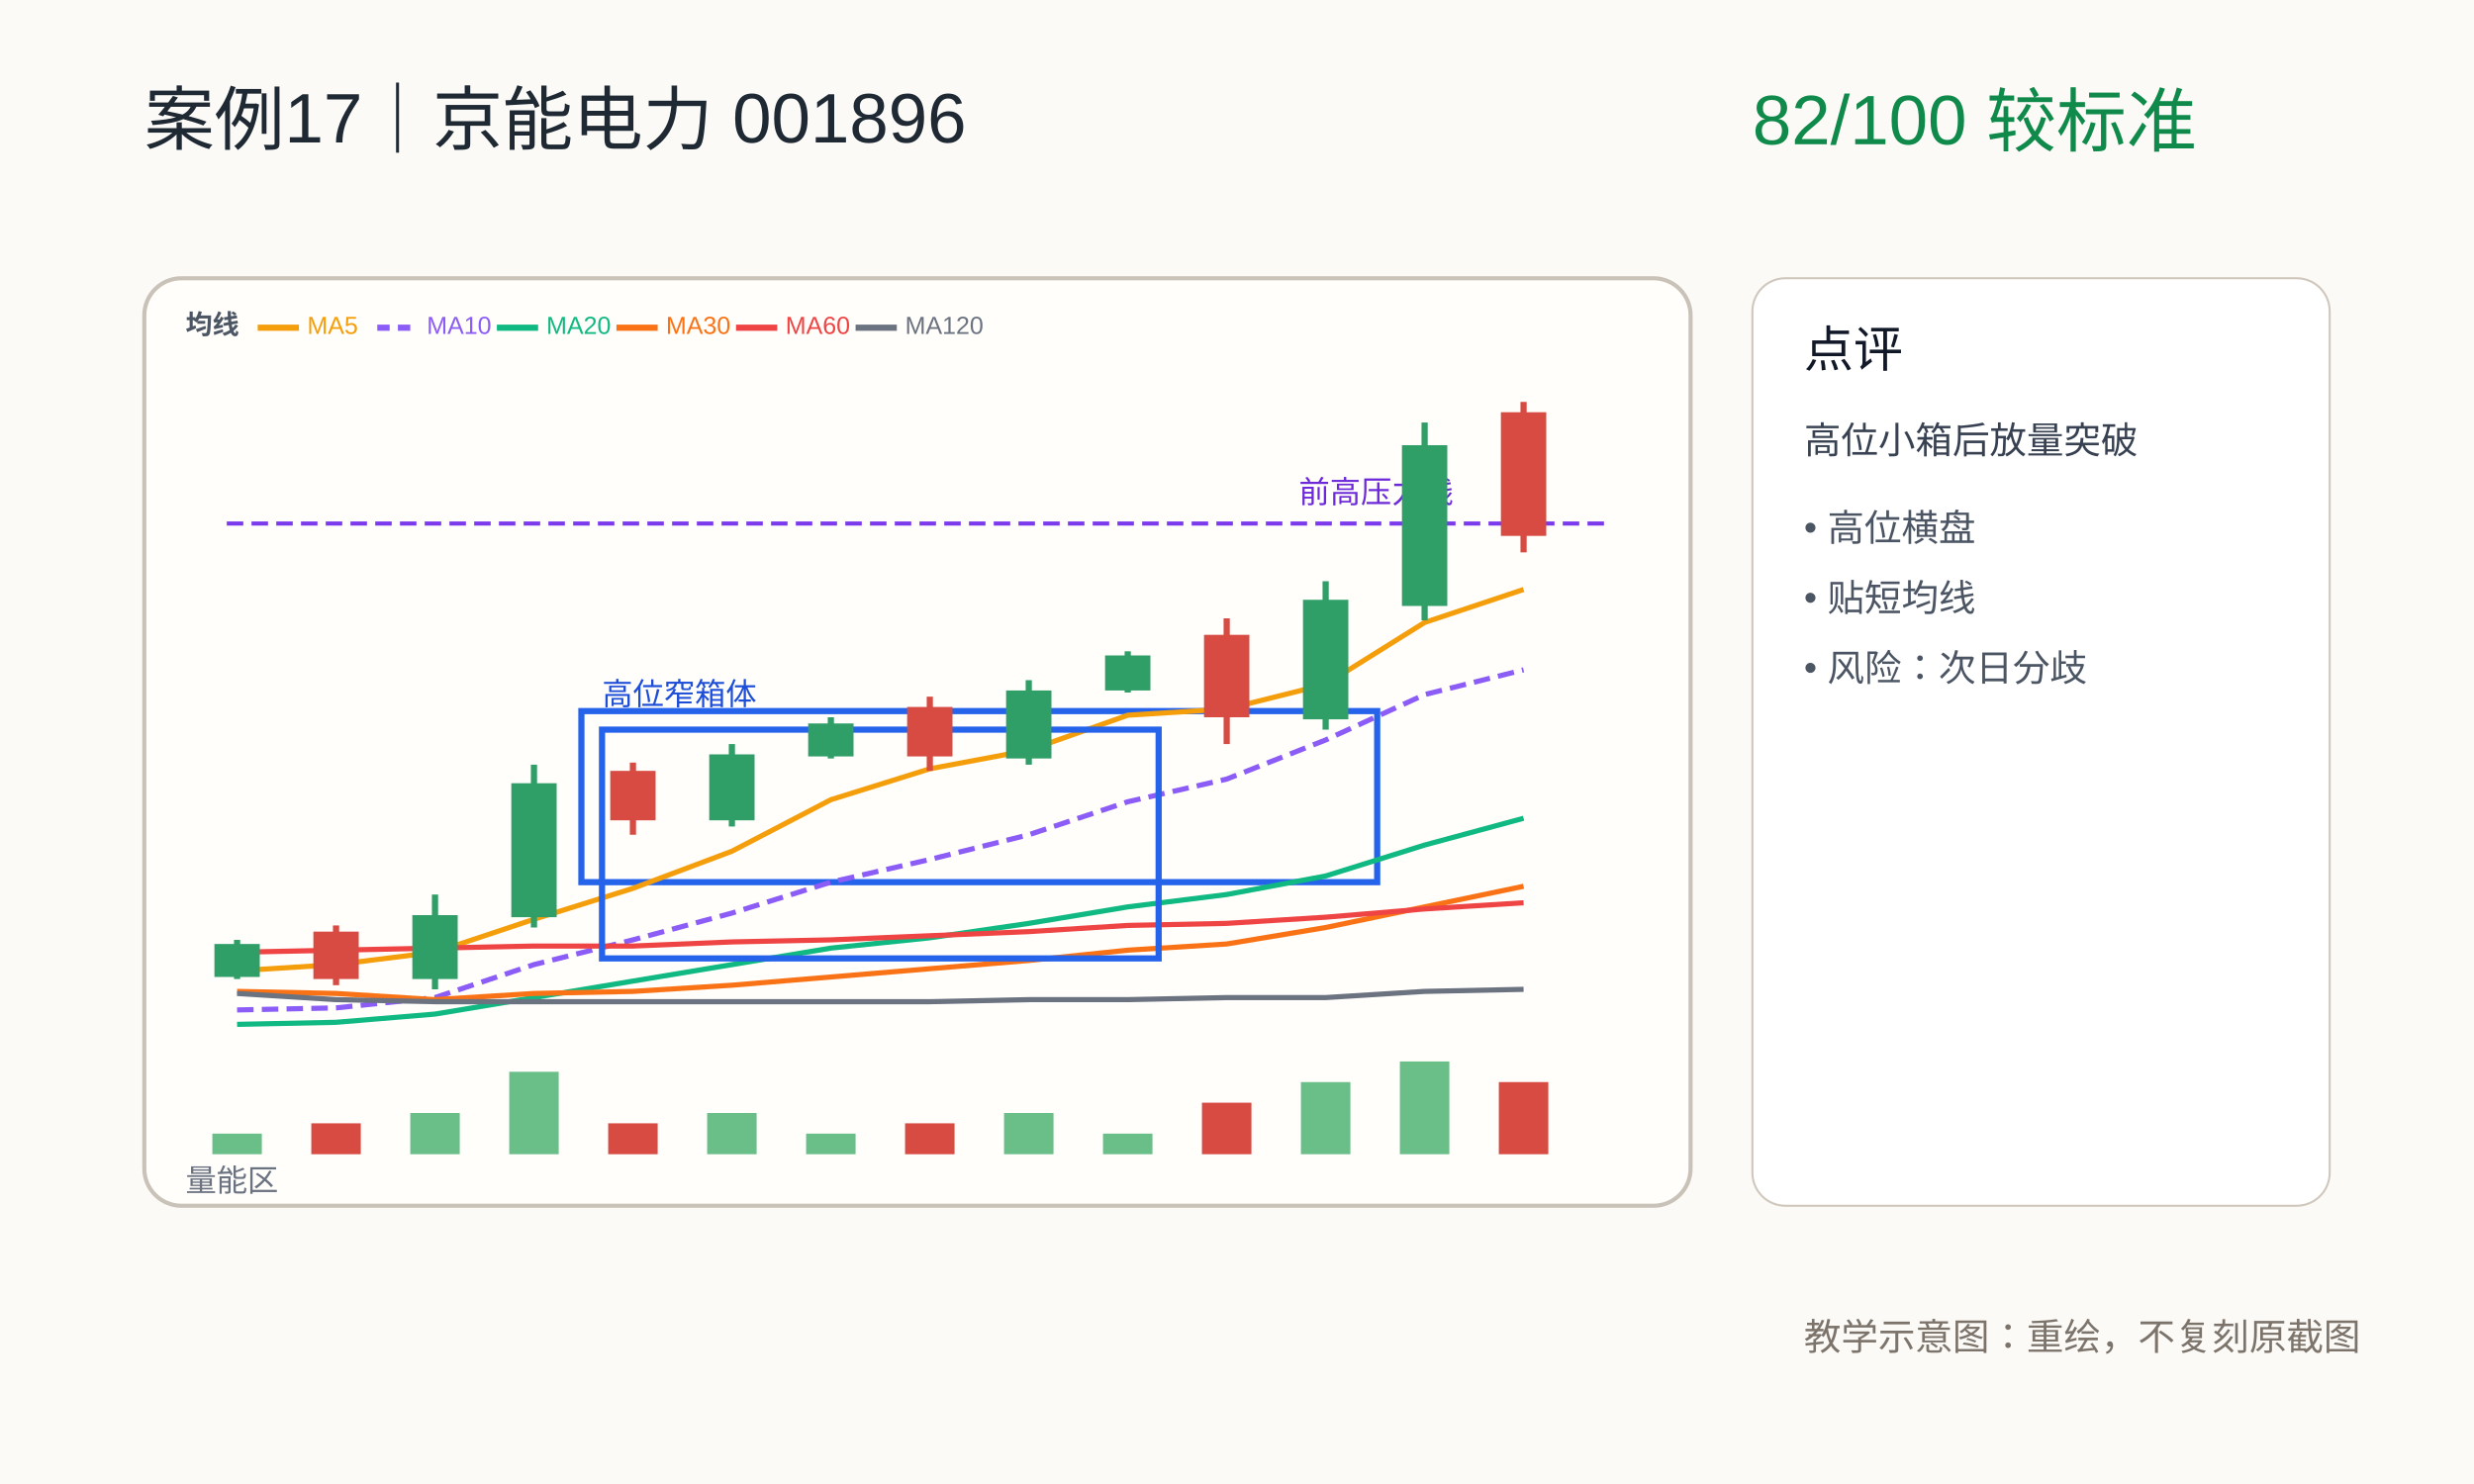
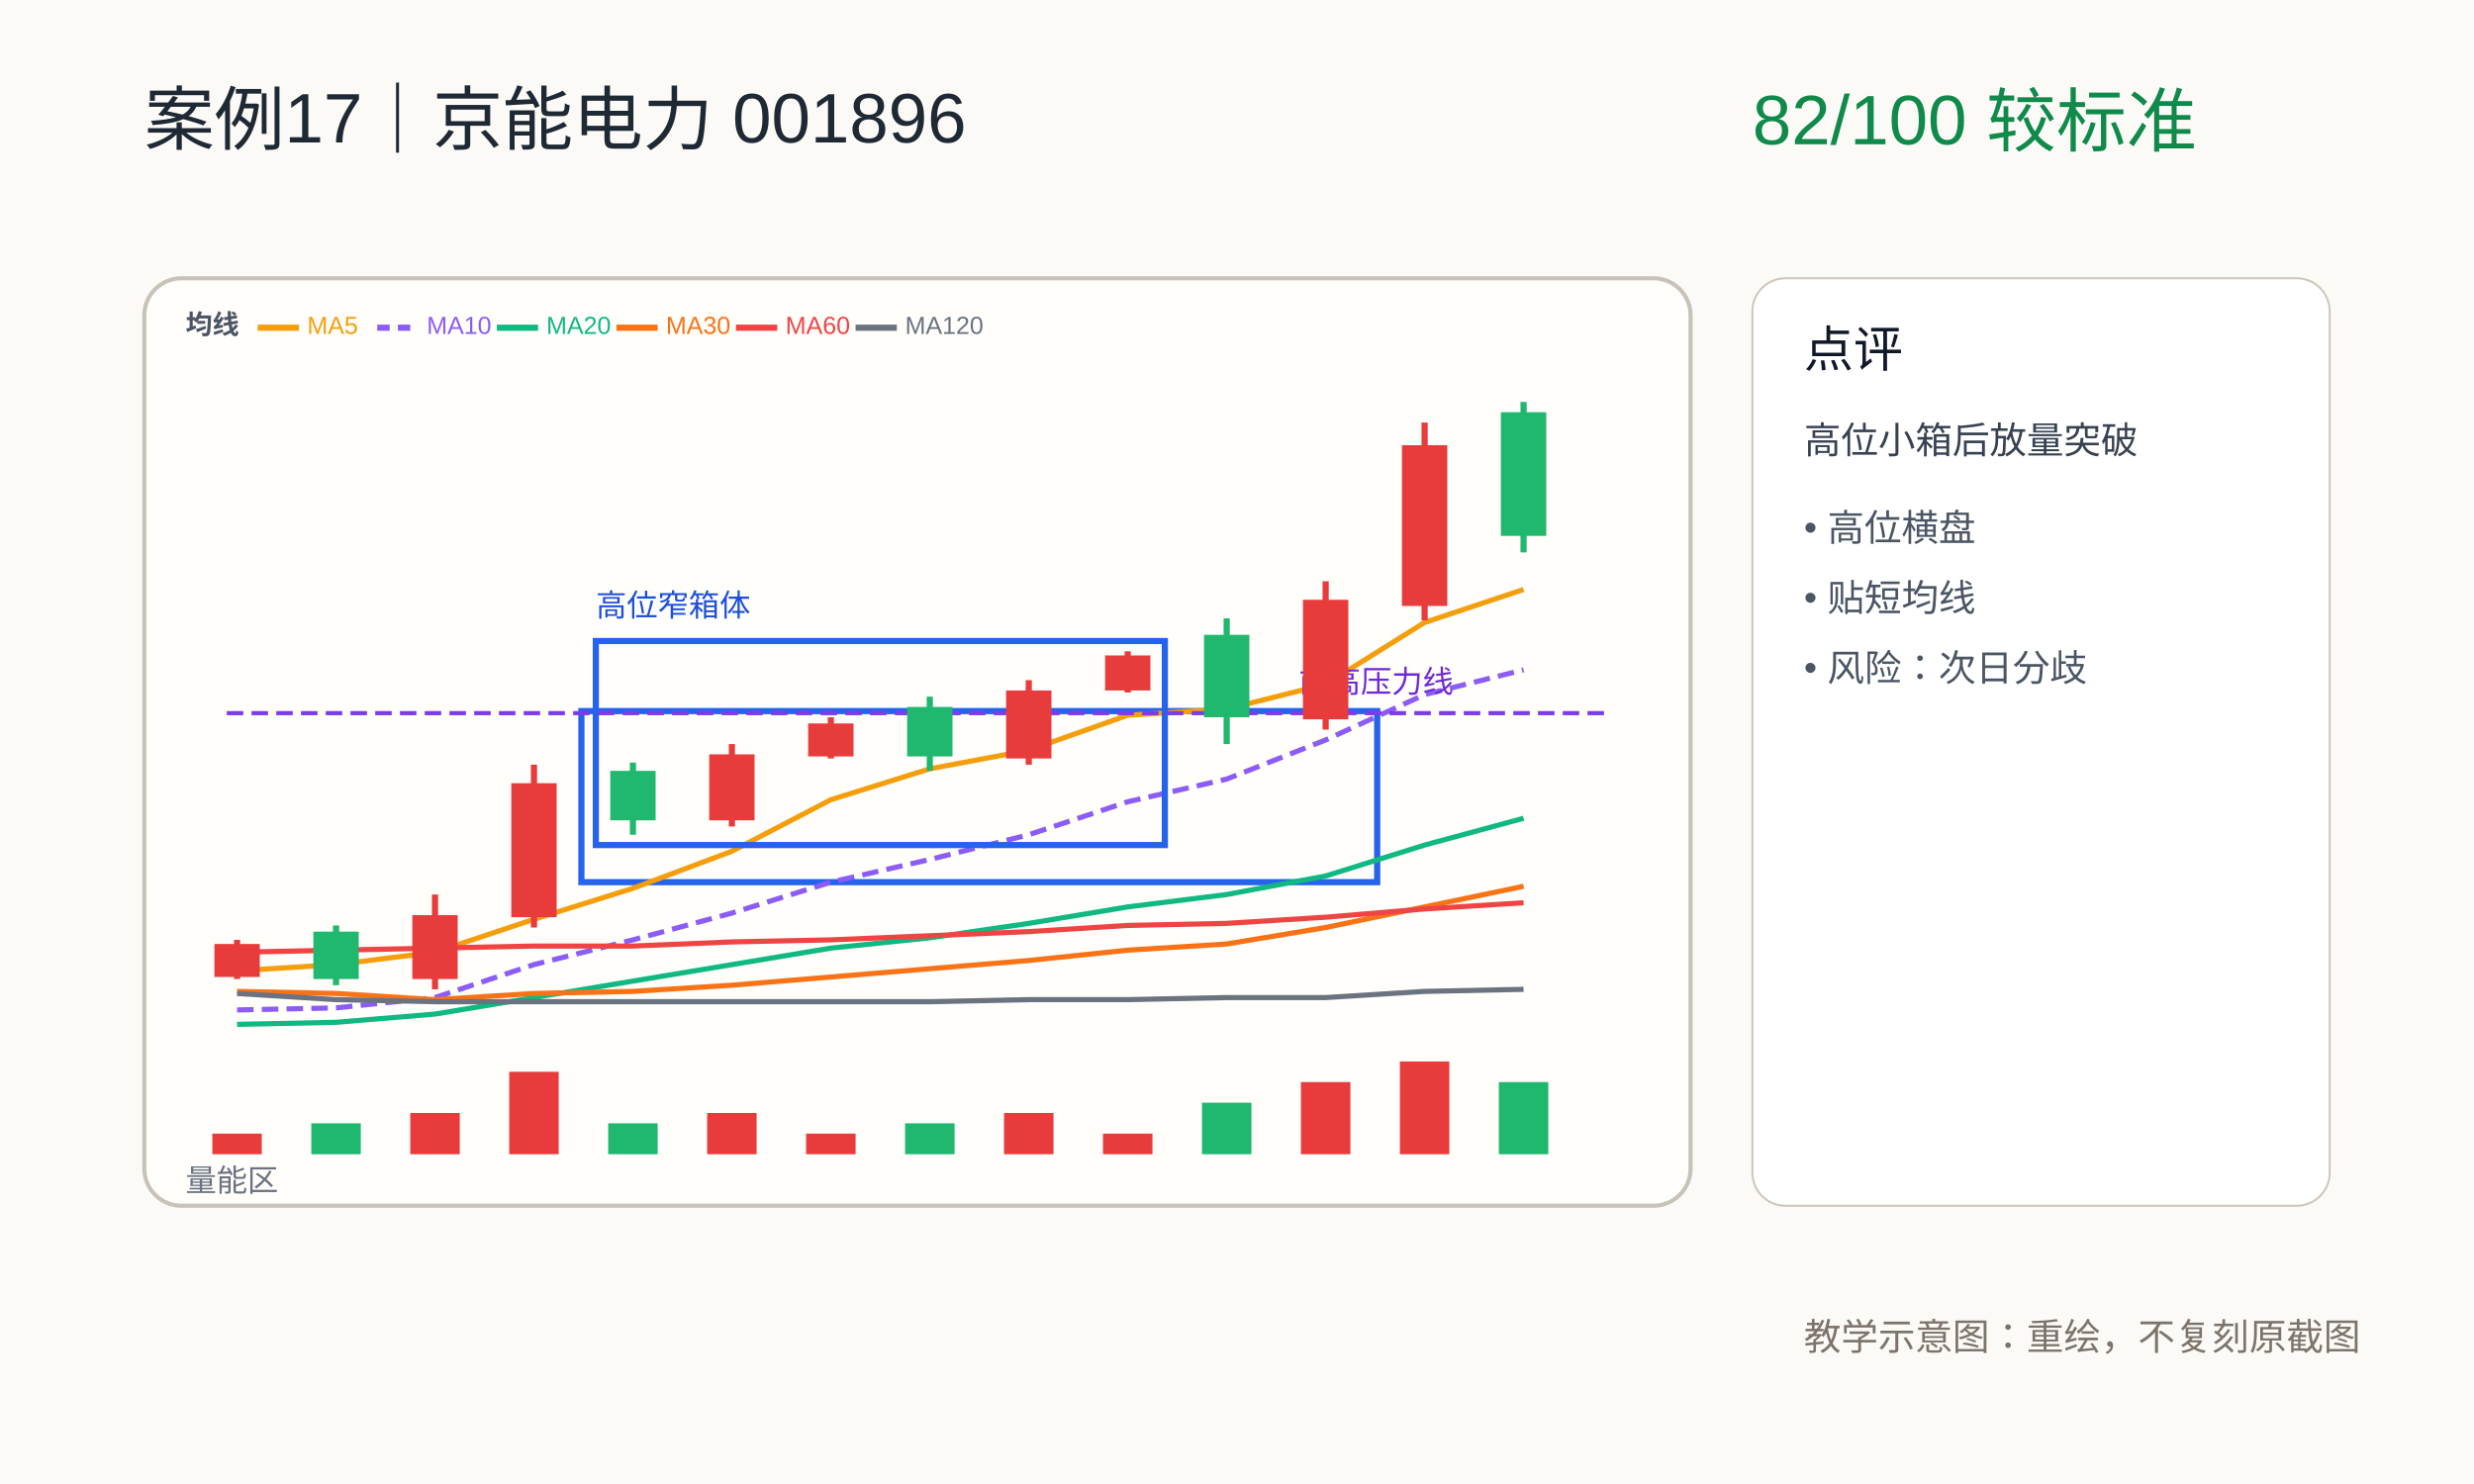
<svg xmlns="http://www.w3.org/2000/svg" width="1200" height="720" viewBox="0 0 1200 720">
  <rect width="1200" height="720" fill="#fbfaf7" />
  <rect x="70" y="135" width="750" height="450" rx="18" fill="#fffefb" stroke="#c9c2b8" stroke-width="2" />
  <text x="70" y="70" font-size="34" font-family="PingFang SC, Arial" fill="#1f2933">案例17｜京能电力 001896</text>
  <text x="850" y="70" font-size="34" font-family="PingFang SC, Arial" fill="#0f8a4b">82/100  较标准</text>
  <rect x="282" y="345" width="386" height="83" fill="none" stroke="#2563eb" stroke-width="3" />
  <text x="90" y="162" font-size="13" font-family="PingFang SC, Arial" fill="#4b5563" font-weight="bold">均线</text>
  <line x1="125" y1="159" x2="145" y2="159" stroke="#f59e0b" stroke-width="3" />
  <text x="149" y="162" font-size="12" font-family="PingFang SC, Arial" fill="#f59e0b">MA5</text>
  <line x1="183" y1="159" x2="203" y2="159" stroke="#8b5cf6" stroke-width="3" stroke-dasharray="6,4" />
  <text x="207" y="162" font-size="12" font-family="PingFang SC, Arial" fill="#8b5cf6">MA10</text>
  <line x1="241" y1="159" x2="261" y2="159" stroke="#10b981" stroke-width="3" />
  <text x="265" y="162" font-size="12" font-family="PingFang SC, Arial" fill="#10b981">MA20</text>
  <line x1="299" y1="159" x2="319" y2="159" stroke="#f97316" stroke-width="3" />
  <text x="323" y="162" font-size="12" font-family="PingFang SC, Arial" fill="#f97316">MA30</text>
  <line x1="357" y1="159" x2="377" y2="159" stroke="#ef4444" stroke-width="3" />
  <text x="381" y="162" font-size="12" font-family="PingFang SC, Arial" fill="#ef4444">MA60</text>
  <line x1="415" y1="159" x2="435" y2="159" stroke="#6b7280" stroke-width="3" />
  <text x="439" y="162" font-size="12" font-family="PingFang SC, Arial" fill="#6b7280">MA120</text>
  <polyline points="115,471 163,468 211,462 259,446 307,431 355,413 403,388 451,373 499,364 547,347 595,344 643,332 691,302 739,286" fill="none" stroke="#f59e0b" stroke-width="2.5" />
  <polyline points="115,490 163,489 211,484 259,468 307,456 355,443 403,428 451,417 499,405 547,389 595,378 643,359 691,337 739,325" fill="none" stroke="#8b5cf6" stroke-width="2.5" stroke-dasharray="8,4" />
  <polyline points="115,497 163,496 211,492 259,484 307,476 355,468 403,460 451,455 499,448 547,440 595,434 643,425 691,410 739,397" fill="none" stroke="#10b981" stroke-width="2.5" />
  <polyline points="115,481 163,482 211,485 259,482 307,481 355,478 403,474 451,470 499,466 547,461 595,458 643,450 691,440 739,430" fill="none" stroke="#f97316" stroke-width="2.5" />
  <polyline points="115,462 163,461 211,460 259,459 307,459 355,457 403,456 451,454 499,452 547,449 595,448 643,445 691,441 739,438" fill="none" stroke="#ef4444" stroke-width="2.5" />
  <polyline points="115,482 163,485 211,486 259,486 307,486 355,486 403,486 451,486 499,485 547,485 595,484 643,484 691,481 739,480" fill="none" stroke="#6b7280" stroke-width="2.5" />
-   <line x1="110" y1="254" x2="780" y2="254" stroke="#7c3aed" stroke-width="2" stroke-dasharray="8,4" />
-   <text x="630" y="244" font-size="15" font-family="PingFang SC, Arial" fill="#6d28d9">前高压力线</text>
-   <rect x="292" y="354" width="270" height="111" fill="none" stroke="#2563eb" stroke-width="3" />
-   <text x="292" y="342" font-size="15" font-family="PingFang SC, Arial" fill="#1d4ed8">高位窄箱体</text>
-   <line x1="115" y1="456" x2="115" y2="475" stroke="#2f9e67" stroke-width="3" />
-   <rect x="104" y="458" width="22" height="16" fill="#2f9e67" />
-   <line x1="163" y1="449" x2="163" y2="478" stroke="#d74b42" stroke-width="3" />
-   <rect x="152" y="452" width="22" height="23" fill="#d74b42" />
-   <line x1="211" y1="434" x2="211" y2="480" stroke="#2f9e67" stroke-width="3" />
-   <rect x="200" y="444" width="22" height="31" fill="#2f9e67" />
-   <line x1="259" y1="371" x2="259" y2="450" stroke="#2f9e67" stroke-width="3" />
-   <rect x="248" y="380" width="22" height="65" fill="#2f9e67" />
-   <line x1="307" y1="370" x2="307" y2="405" stroke="#d74b42" stroke-width="3" />
-   <rect x="296" y="374" width="22" height="24" fill="#d74b42" />
-   <line x1="355" y1="361" x2="355" y2="401" stroke="#2f9e67" stroke-width="3" />
-   <rect x="344" y="366" width="22" height="32" fill="#2f9e67" />
-   <line x1="403" y1="348" x2="403" y2="368" stroke="#2f9e67" stroke-width="3" />
-   <rect x="392" y="351" width="22" height="16" fill="#2f9e67" />
-   <line x1="451" y1="338" x2="451" y2="374" stroke="#d74b42" stroke-width="3" />
-   <rect x="440" y="343" width="22" height="24" fill="#d74b42" />
-   <line x1="499" y1="330" x2="499" y2="371" stroke="#2f9e67" stroke-width="3" />
-   <rect x="488" y="335" width="22" height="33" fill="#2f9e67" />
-   <line x1="547" y1="316" x2="547" y2="336" stroke="#2f9e67" stroke-width="3" />
-   <rect x="536" y="318" width="22" height="17" fill="#2f9e67" />
-   <line x1="595" y1="300" x2="595" y2="361" stroke="#d74b42" stroke-width="3" />
-   <rect x="584" y="308" width="22" height="40" fill="#d74b42" />
-   <line x1="643" y1="282" x2="643" y2="354" stroke="#2f9e67" stroke-width="3" />
-   <rect x="632" y="291" width="22" height="58" fill="#2f9e67" />
-   <line x1="691" y1="205" x2="691" y2="301" stroke="#2f9e67" stroke-width="3" />
-   <rect x="680" y="216" width="22" height="78" fill="#2f9e67" />
-   <line x1="739" y1="195" x2="739" y2="268" stroke="#d74b42" stroke-width="3" />
-   <rect x="728" y="200" width="22" height="60" fill="#d74b42" />
-   <rect x="103" y="550" width="24" height="10" fill="#6abf88" />
-   <rect x="151" y="545" width="24" height="15" fill="#d74b42" />
-   <rect x="199" y="540" width="24" height="20" fill="#6abf88" />
-   <rect x="247" y="520" width="24" height="40" fill="#6abf88" />
-   <rect x="295" y="545" width="24" height="15" fill="#d74b42" />
-   <rect x="343" y="540" width="24" height="20" fill="#6abf88" />
-   <rect x="391" y="550" width="24" height="10" fill="#6abf88" />
-   <rect x="439" y="545" width="24" height="15" fill="#d74b42" />
-   <rect x="487" y="540" width="24" height="20" fill="#6abf88" />
-   <rect x="535" y="550" width="24" height="10" fill="#6abf88" />
-   <rect x="583" y="535" width="24" height="25" fill="#d74b42" />
-   <rect x="631" y="525" width="24" height="35" fill="#6abf88" />
-   <rect x="679" y="515" width="24" height="45" fill="#6abf88" />
-   <rect x="727" y="525" width="24" height="35" fill="#d74b42" />
+   <rect x="289" y="311" width="276" height="99" fill="none" stroke="#2563eb" stroke-width="3" />
+   <text x="289" y="299" font-size="15" font-family="PingFang SC, Arial" fill="#1d4ed8">高位窄箱体</text>
+   <line x1="110" y1="346" x2="780" y2="346" stroke="#7c3aed" stroke-width="2" stroke-dasharray="8,4" />
+   <text x="630" y="336" font-size="15" font-family="PingFang SC, Arial" fill="#6d28d9">前高压力线</text>
+   <line x1="115" y1="456" x2="115" y2="475" stroke="#e83c3c" stroke-width="3" />
+   <rect x="104" y="458" width="22" height="16" fill="#e83c3c" />
+   <line x1="163" y1="449" x2="163" y2="478" stroke="#20b86e" stroke-width="3" />
+   <rect x="152" y="452" width="22" height="23" fill="#20b86e" />
+   <line x1="211" y1="434" x2="211" y2="480" stroke="#e83c3c" stroke-width="3" />
+   <rect x="200" y="444" width="22" height="31" fill="#e83c3c" />
+   <line x1="259" y1="371" x2="259" y2="450" stroke="#e83c3c" stroke-width="3" />
+   <rect x="248" y="380" width="22" height="65" fill="#e83c3c" />
+   <line x1="307" y1="370" x2="307" y2="405" stroke="#20b86e" stroke-width="3" />
+   <rect x="296" y="374" width="22" height="24" fill="#20b86e" />
+   <line x1="355" y1="361" x2="355" y2="401" stroke="#e83c3c" stroke-width="3" />
+   <rect x="344" y="366" width="22" height="32" fill="#e83c3c" />
+   <line x1="403" y1="348" x2="403" y2="368" stroke="#e83c3c" stroke-width="3" />
+   <rect x="392" y="351" width="22" height="16" fill="#e83c3c" />
+   <line x1="451" y1="338" x2="451" y2="374" stroke="#20b86e" stroke-width="3" />
+   <rect x="440" y="343" width="22" height="24" fill="#20b86e" />
+   <line x1="499" y1="330" x2="499" y2="371" stroke="#e83c3c" stroke-width="3" />
+   <rect x="488" y="335" width="22" height="33" fill="#e83c3c" />
+   <line x1="547" y1="316" x2="547" y2="336" stroke="#e83c3c" stroke-width="3" />
+   <rect x="536" y="318" width="22" height="17" fill="#e83c3c" />
+   <line x1="595" y1="300" x2="595" y2="361" stroke="#20b86e" stroke-width="3" />
+   <rect x="584" y="308" width="22" height="40" fill="#20b86e" />
+   <line x1="643" y1="282" x2="643" y2="354" stroke="#e83c3c" stroke-width="3" />
+   <rect x="632" y="291" width="22" height="58" fill="#e83c3c" />
+   <line x1="691" y1="205" x2="691" y2="301" stroke="#e83c3c" stroke-width="3" />
+   <rect x="680" y="216" width="22" height="78" fill="#e83c3c" />
+   <line x1="739" y1="195" x2="739" y2="268" stroke="#20b86e" stroke-width="3" />
+   <rect x="728" y="200" width="22" height="60" fill="#20b86e" />
+   <rect x="103" y="550" width="24" height="10" fill="#e83c3c" />
+   <rect x="151" y="545" width="24" height="15" fill="#20b86e" />
+   <rect x="199" y="540" width="24" height="20" fill="#e83c3c" />
+   <rect x="247" y="520" width="24" height="40" fill="#e83c3c" />
+   <rect x="295" y="545" width="24" height="15" fill="#20b86e" />
+   <rect x="343" y="540" width="24" height="20" fill="#e83c3c" />
+   <rect x="391" y="550" width="24" height="10" fill="#e83c3c" />
+   <rect x="439" y="545" width="24" height="15" fill="#20b86e" />
+   <rect x="487" y="540" width="24" height="20" fill="#e83c3c" />
+   <rect x="535" y="550" width="24" height="10" fill="#e83c3c" />
+   <rect x="583" y="535" width="24" height="25" fill="#20b86e" />
+   <rect x="631" y="525" width="24" height="35" fill="#e83c3c" />
+   <rect x="679" y="515" width="24" height="45" fill="#e83c3c" />
+   <rect x="727" y="525" width="24" height="35" fill="#20b86e" />
  <text x="90" y="578" font-size="15" font-family="PingFang SC, Arial" fill="#6b7280">量能区</text>
  <rect x="850" y="135" width="280" height="450" rx="16" fill="#ffffff" stroke="#d0c7bc" />
  <text x="875" y="178" font-size="24" font-family="PingFang SC, Arial" fill="#111827">点评</text>
  <text x="875" y="220" font-size="18" font-family="PingFang SC, Arial" fill="#374151">高位小箱后放量突破</text>
  <text x="875" y="262" font-size="18" font-family="PingFang SC, Arial" fill="#4b5563">• 高位横盘</text>
  <text x="875" y="296" font-size="18" font-family="PingFang SC, Arial" fill="#4b5563">• 贴短均线</text>
  <text x="875" y="330" font-size="18" font-family="PingFang SC, Arial" fill="#4b5563">• 风险：次日分歧</text>
  <text x="875" y="655" font-size="18" font-family="PingFang SC, Arial" fill="#7c746b">教学示意图：重绘，不复刻原截图</text>
</svg>
